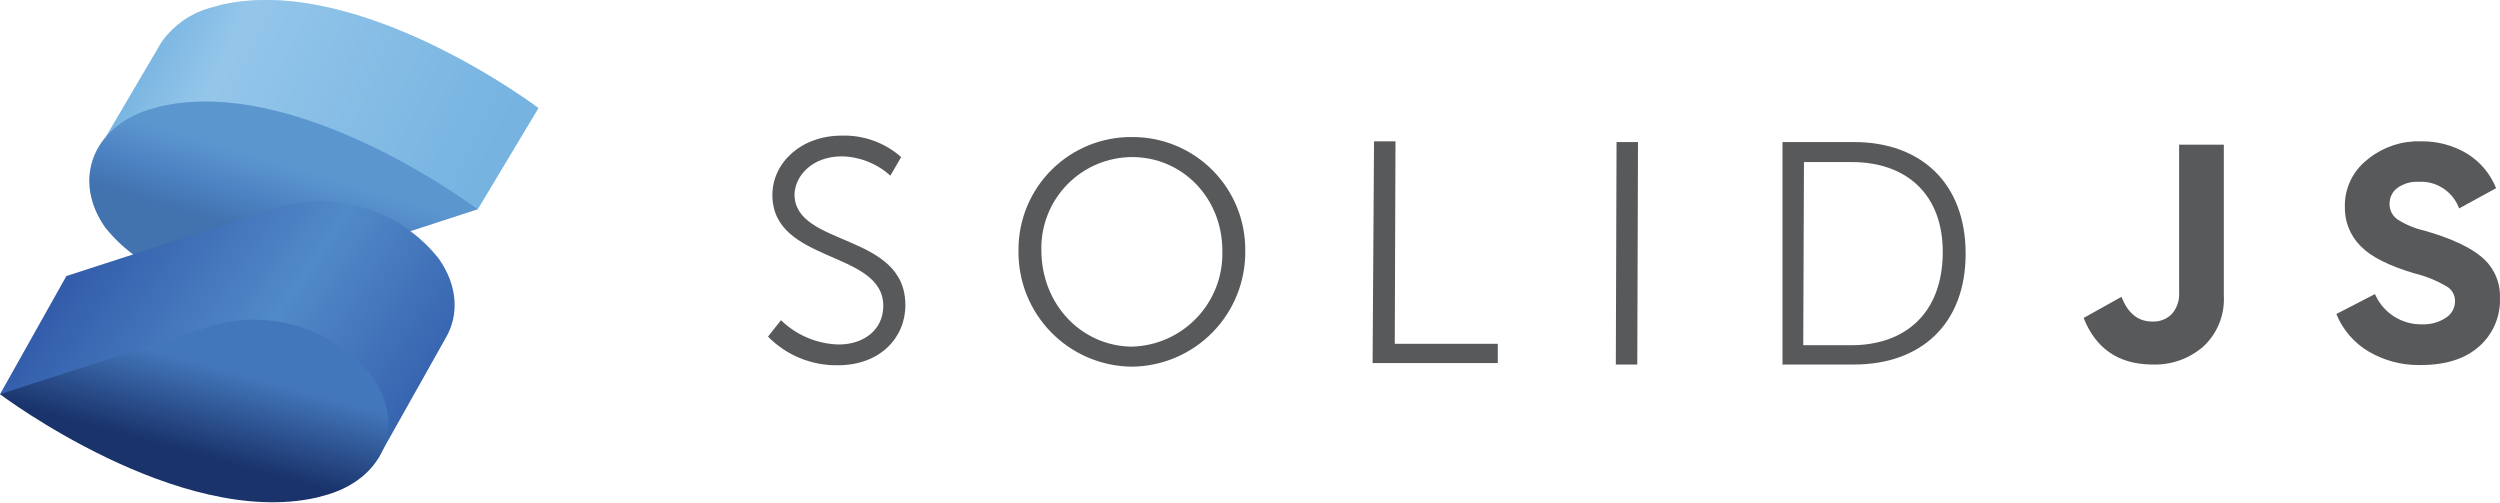
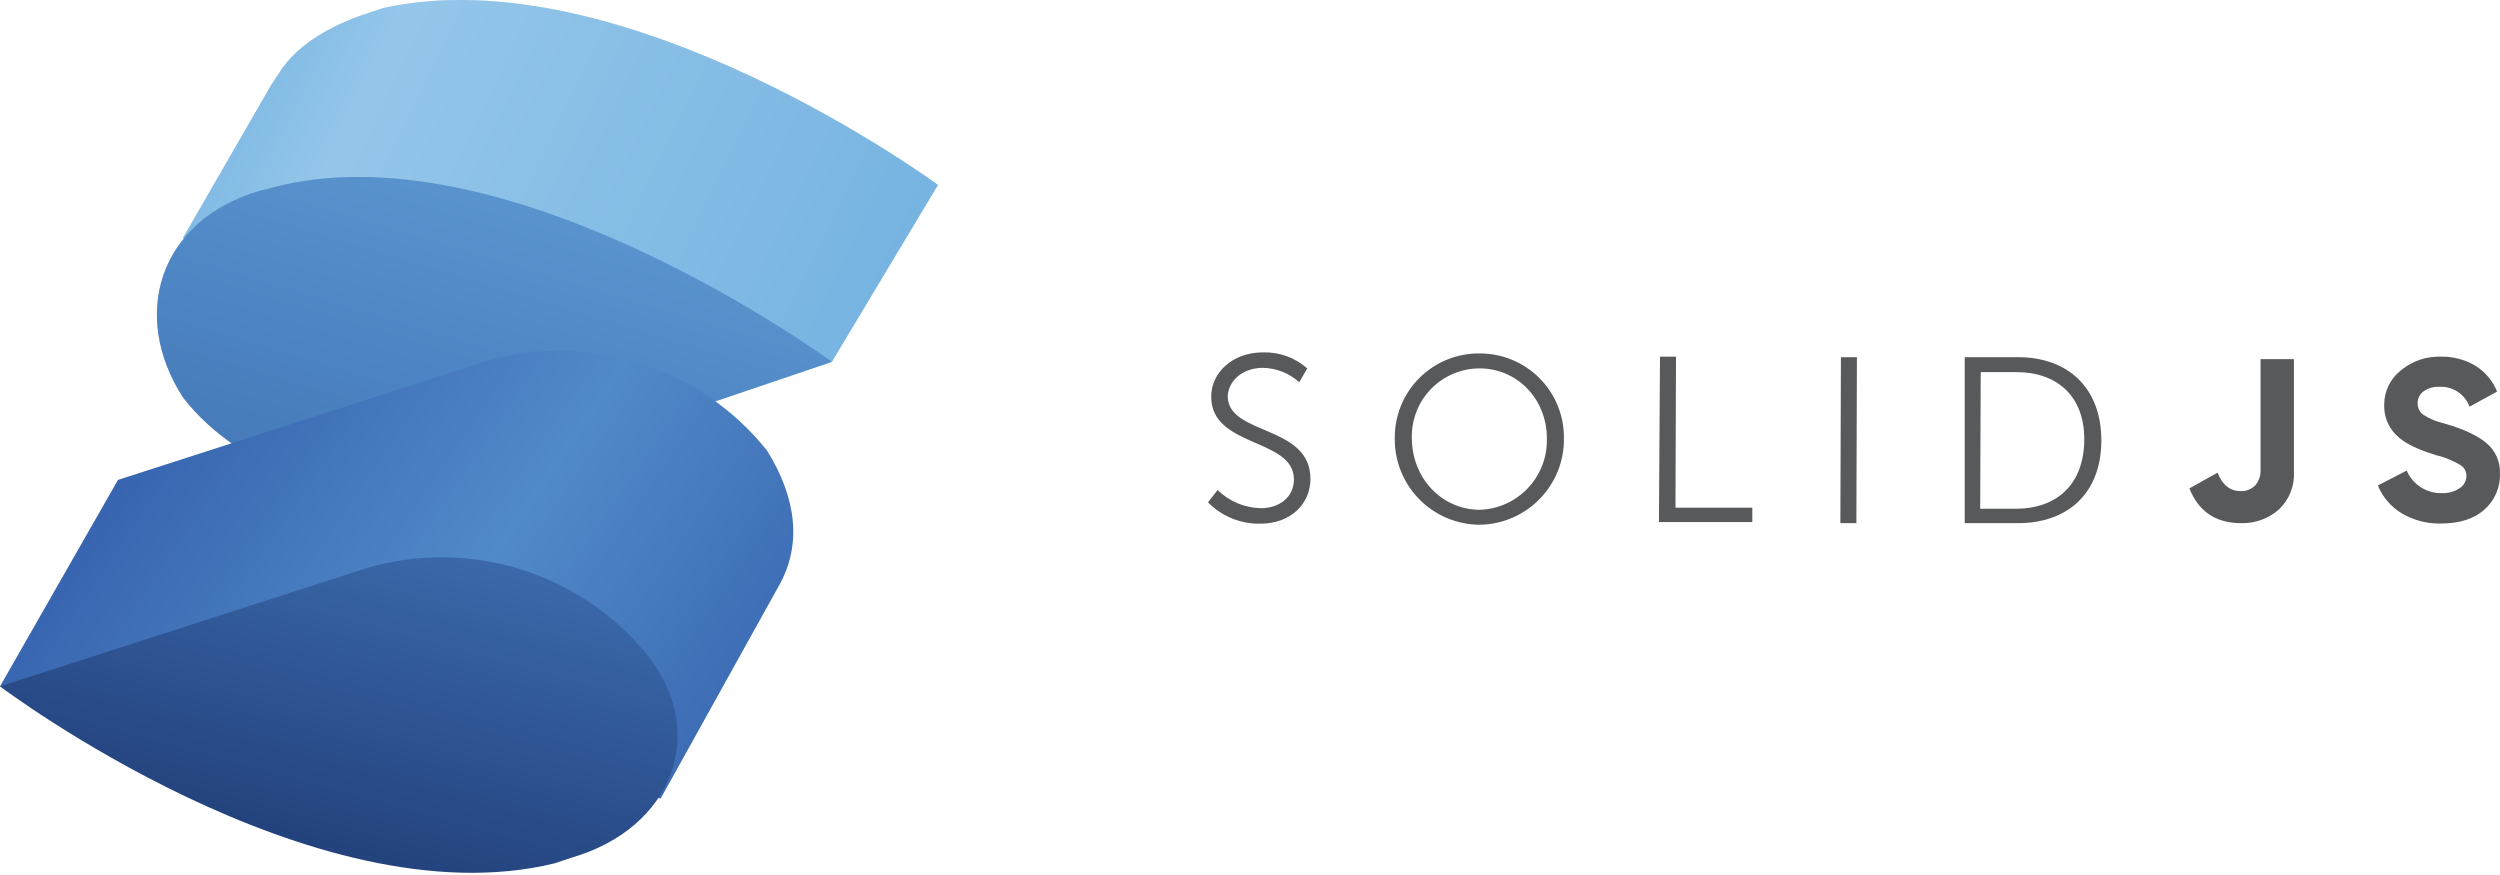
- <svg xmlns="http://www.w3.org/2000/svg" width="512px" height="103px" viewBox="0 0 512 103" version="1.1" preserveAspectRatio="xMidYMid">
+ <svg xmlns="http://www.w3.org/2000/svg" width="512px" height="179px" viewBox="0 0 512 179" version="1.1" preserveAspectRatio="xMidYMid">
  <defs>
-     <linearGradient x1="-6.104%" y1="38.125%" x2="91.398%" y2="61.055%" id="linearGradient-1">
-       <stop stop-color="#76B3E1" offset="10%" />
-       <stop stop-color="#DCF2FD" offset="30%" />
-       <stop stop-color="#76B3E1" offset="100%" />
+     <linearGradient id="solid-1" gradientUnits="userSpaceOnUse" x1="27.5" y1="3" x2="152" y2="63.5" gradientTransform="matrix(1.208176, 0, 0, 1.208176, -4.832704, -4.41178)">
+       <stop offset="0.1" stop-color="#76b3e1" />
+       <stop offset="0.3" stop-color="#dcf2fd" />
+       <stop offset="1" stop-color="#76b3e1" />
    </linearGradient>
-     <linearGradient x1="57.079%" y1="38.599%" x2="38.061%" y2="68.413%" id="linearGradient-2">
-       <stop stop-color="#76B3E1" offset="0%" />
-       <stop stop-color="#4377BB" offset="50%" />
-       <stop stop-color="#1F3B77" offset="100%" />
+     <linearGradient id="solid-2" gradientUnits="userSpaceOnUse" x1="95.8" y1="32.6" x2="74" y2="105.2" gradientTransform="matrix(1.208176, 0, 0, 1.208176, -4.832704, -4.41178)">
+       <stop offset="0" stop-color="#76b3e1" />
+       <stop offset="0.5" stop-color="#4377bb" />
+       <stop offset="1" stop-color="#1f3b77" />
    </linearGradient>
-     <linearGradient x1="10.699%" y1="34.589%" x2="104.477%" y2="70.659%" id="linearGradient-3">
-       <stop stop-color="#315AA9" offset="0%" />
-       <stop stop-color="#518AC8" offset="50%" />
-       <stop stop-color="#315AA9" offset="100%" />
+     <linearGradient id="solid-3" gradientUnits="userSpaceOnUse" x1="18.4" y1="64.2" x2="144.3" y2="149.8" gradientTransform="matrix(1.208176, 0, 0, 1.208176, -4.832704, -4.41178)">
+       <stop offset="0" stop-color="#315aa9" />
+       <stop offset="0.5" stop-color="#518ac8" />
+       <stop offset="1" stop-color="#315aa9" />
    </linearGradient>
-     <linearGradient x1="62.105%" y1="29.395%" x2="17.797%" y2="105.801%" id="linearGradient-4">
-       <stop stop-color="#4377BB" offset="0%" />
-       <stop stop-color="#1A336B" offset="50%" />
-       <stop stop-color="#1A336B" offset="100%" />
+     <linearGradient id="solid-4" gradientUnits="userSpaceOnUse" x1="75.2" y1="74.5" x2="24.4" y2="260.8" gradientTransform="matrix(1.208176, 0, 0, 1.208176, -4.832704, -4.41178)">
+       <stop offset="0" stop-color="#4377bb" />
+       <stop offset="0.5" stop-color="#1a336b" />
+       <stop offset="1" stop-color="#1a336b" />
    </linearGradient>
  </defs>
+   <g transform="translate(247.3956, 72.16075)" fill="#58595B">
+     <path d="M1.967,28.203 C4.342,30.516 7.505,31.844 10.82,31.919 C14.536,31.919 17.596,29.734 17.596,26.018 C17.596,17.493 0.656,19.569 0.656,9.077 C0.656,4.159 5.027,0.006 11.257,0.006 C14.588,-0.093 17.831,1.079 20.329,3.285 L18.689,6.126 C16.652,4.273 14.011,3.224 11.257,3.175 C6.885,3.175 4.153,6.017 4.044,8.968 C4.044,17.056 20.984,14.76 20.984,25.908 C20.984,30.936 17.05,35.089 10.711,35.089 C6.691,35.168 2.816,33.587 0,30.717 L1.967,28.203 Z M55.63,0.224 C60.235,0.204 64.656,2.031 67.902,5.298 C71.148,8.565 72.948,12.997 72.898,17.602 C72.957,22.24 71.17,26.711 67.932,30.031 C64.693,33.352 60.268,35.25 55.63,35.307 L55.521,35.307 C50.883,35.25 46.458,33.352 43.219,30.031 C39.981,26.711 38.194,22.24 38.253,17.602 L38.253,17.493 C38.232,12.888 40.06,8.467 43.326,5.22 C46.593,1.974 51.025,0.175 55.63,0.224 M55.521,32.247 C63.364,32.068 69.578,25.566 69.401,17.722 L69.401,17.602 C69.401,9.514 63.281,3.285 55.63,3.285 C51.893,3.29 48.316,4.799 45.704,7.472 C43.093,10.145 41.668,13.757 41.75,17.493 C41.75,25.799 47.87,32.138 55.521,32.247 M92.571,0.88 L95.85,0.88 L95.741,31.81 L111.479,31.81 L111.479,34.761 L92.353,34.761 L92.571,0.88 Z M129.622,0.989 L132.9,0.989 L132.791,34.98 L129.512,34.98 L129.622,0.989 Z M154.978,0.989 L165.907,0.989 C176.071,0.989 182.957,7.219 182.957,18.039 C182.957,28.859 176.071,34.98 165.907,34.98 L154.978,34.98 L154.978,0.989 Z M165.47,32.029 C173.776,32.029 179.35,27.11 179.459,18.039 C179.568,8.968 173.885,4.05 165.579,4.05 L158.256,4.05 L158.147,32.029 L165.47,32.029 Z" />
+     <path d="M211.223,34.976 L211.559,34.98 C214.386,35.067 217.141,34.083 219.275,32.225 C221.419,30.233 222.565,27.388 222.4,24.466 L222.4,1.394 L215.57,1.394 L215.57,23.963 C215.646,25.156 215.254,26.333 214.477,27.242 C213.739,27.99 212.735,28.411 211.691,28.417 L211.449,28.411 C209.307,28.411 207.744,27.154 206.761,24.64 L200.99,27.865 C202.84,32.498 206.251,34.868 211.223,34.976 L211.223,34.976 Z M252.032,35.06 L252.5,35.056 C256.292,35.056 259.265,34.116 261.396,32.225 C263.523,30.358 264.699,27.633 264.598,24.804 C264.686,22.429 263.679,20.145 261.866,18.607 C260.03,17.034 257.09,15.678 253.046,14.52 C251.587,14.191 250.196,13.611 248.937,12.804 C248.17,12.27 247.719,11.389 247.735,10.454 C247.708,9.487 248.157,8.568 248.937,7.995 C249.861,7.335 250.983,7.008 252.117,7.066 C254.871,6.881 257.415,8.538 258.358,11.132 L264.008,8.039 C263.131,5.842 261.572,3.984 259.56,2.738 C257.399,1.461 254.922,0.817 252.412,0.88 C249.571,0.803 246.797,1.724 244.57,3.478 L244.27,3.722 C242.163,5.381 240.925,7.901 240.891,10.572 L240.893,10.88 C240.839,13.085 241.675,15.214 243.205,16.79 L243.428,17.012 C244.951,18.542 247.636,19.886 251.483,21.045 C253.219,21.46 254.884,22.13 256.423,23.034 C257.247,23.495 257.747,24.374 257.724,25.318 C257.718,26.346 257.186,27.299 256.314,27.843 C255.244,28.54 253.984,28.887 252.707,28.837 C249.585,28.913 246.729,27.083 245.494,24.214 L239.592,27.263 C240.563,29.652 242.286,31.658 244.499,32.98 C246.785,34.327 249.384,35.044 252.032,35.06 L252.032,35.06 Z" />
+   </g>
  <g>
-     <g>
-       <path d="M110.277,22.132 C110.277,22.132 73.723,-5.471 45.359,0.976 L42.869,1.664 C38.99,2.782 35.597,5.165 33.228,8.433 C32.846,8.988 32.499,9.565 32.188,10.162 L21.713,27.963 L39.807,31.494 C47.295,36.774 56.677,38.617 65.607,36.563 L97.839,42.863 L110.277,22.132 Z" fill="#76B3E1" />
-       <path d="M110.277,22.132 C110.277,22.132 73.723,-5.471 45.359,0.976 L42.869,1.664 C38.99,2.782 35.597,5.165 33.228,8.433 C32.846,8.988 32.499,9.565 32.188,10.162 L21.713,27.963 L39.807,31.494 C47.295,36.774 56.677,38.617 65.607,36.563 L97.839,42.863 L110.277,22.132 Z" fill="url(#linearGradient-1)" opacity="0.3" />
-       <path d="M32.906,21.78 L30.401,22.483 C18.826,26.219 14.871,37.046 21.522,46.54 C29.378,56.418 42.446,60.534 54.545,56.942 L97.795,42.863 C97.795,42.863 61.314,15.334 32.906,21.78 Z" fill="#518AC8" />
-       <path d="M32.906,21.78 L30.401,22.483 C18.826,26.219 14.871,37.046 21.522,46.54 C29.378,56.418 42.446,60.534 54.545,56.942 L97.795,42.863 C97.795,42.863 61.314,15.334 32.906,21.78 Z" fill="url(#linearGradient-2)" opacity="0.3" />
-       <path d="M89.883,53.001 C82.038,43.069 68.934,38.92 56.802,42.526 L13.596,56.532 L0,80.735 L77.401,93.921 L91.275,69.234 C94.044,64.502 93.766,58.539 89.883,53.001 Z" fill="url(#linearGradient-3)" />
-       <path d="M76.287,77.205 C68.447,67.313 55.388,63.169 43.279,66.729 L0,80.735 C0,80.735 36.627,108.338 64.918,101.891 L67.409,101.203 C78.998,97.525 82.954,86.698 76.287,77.205 Z" fill="url(#linearGradient-4)" />
-     </g>
-     <path d="M159.944,65.572 C163.128,68.672 167.368,70.452 171.811,70.553 C176.793,70.553 180.895,67.623 180.895,62.642 C180.895,51.214 158.186,53.998 158.186,39.933 C158.186,33.34 164.046,27.772 172.397,27.772 C176.862,27.64 181.21,29.211 184.558,32.168 L182.345,35.977 C179.615,33.493 176.074,32.087 172.383,32.021 C166.522,32.021 162.86,35.83 162.713,39.786 C162.713,50.628 185.422,47.551 185.422,62.495 C185.422,69.234 180.148,74.802 171.65,74.802 C166.262,74.908 161.067,72.788 157.292,68.941 L159.944,65.572 Z M231.88,28.065 C238.053,28.038 243.98,30.488 248.331,34.867 C252.683,39.246 255.095,45.187 255.029,51.36 C255.107,57.578 252.712,63.571 248.37,68.022 C244.029,72.474 238.097,75.018 231.88,75.095 L231.734,75.095 C225.516,75.018 219.585,72.474 215.243,68.022 C210.902,63.571 208.507,57.578 208.585,51.36 L208.585,51.214 C208.557,45.041 211.007,39.114 215.386,34.763 C219.765,30.411 225.707,27.999 231.88,28.065 Z M231.734,70.993 C242.248,70.753 250.578,62.036 250.34,51.522 L250.34,51.36 C250.34,40.519 242.136,32.168 231.88,32.168 C226.871,32.174 222.075,34.197 218.574,37.781 C215.074,41.364 213.163,46.206 213.273,51.214 C213.273,62.349 221.478,70.846 231.734,70.993 Z M281.4,28.944 L285.796,28.944 L285.649,70.407 L306.746,70.407 L306.746,74.362 L281.107,74.362 L281.4,28.944 Z M331.067,29.091 L335.462,29.091 L335.316,74.655 L330.92,74.655 L331.067,29.091 Z M365.057,29.091 L379.708,29.091 C393.333,29.091 402.563,37.442 402.563,51.946 C402.563,66.451 393.333,74.655 379.708,74.655 L365.057,74.655 L365.057,29.091 Z M379.122,70.7 C390.257,70.7 397.729,64.107 397.875,51.946 C398.022,39.786 390.403,33.193 379.268,33.193 L369.452,33.193 L369.306,70.7 L379.122,70.7 Z" fill="#58595B" />
-     <path d="M440.414,74.65 L440.905,74.655 C444.695,74.772 448.389,73.453 451.248,70.963 C454.013,68.395 455.539,64.771 455.456,61.013 L455.439,60.561 L455.439,29.633 L446.282,29.633 L446.282,59.887 C446.385,61.487 445.859,63.064 444.817,64.282 C443.827,65.286 442.482,65.85 441.082,65.858 L440.758,65.85 C437.997,65.85 435.954,64.292 434.629,61.177 L434.473,60.796 L426.723,65.118 C429.192,71.325 433.756,74.502 440.414,74.65 Z M495.16,74.764 L495.787,74.758 C500.871,74.758 504.856,73.498 507.713,70.963 C510.562,68.459 512.133,64.806 511.991,61.015 C512.109,57.831 510.759,54.769 508.328,52.708 C505.867,50.599 501.926,48.782 496.505,47.229 C494.549,46.788 492.685,46.01 490.996,44.929 C489.969,44.212 489.364,43.031 489.385,41.779 C489.349,40.482 489.951,39.25 490.996,38.482 C492.236,37.597 493.739,37.158 495.26,37.237 C498.832,36.996 502.141,39.069 503.496,42.355 L503.625,42.687 L511.2,38.541 C510.027,35.597 507.936,33.11 505.237,31.45 C502.348,29.729 499.031,28.861 495.67,28.944 C491.861,28.841 488.143,30.076 485.158,32.426 L484.755,32.754 C481.822,35.064 480.146,38.618 480.228,42.35 C480.155,45.306 481.277,48.159 483.328,50.272 L483.627,50.569 C485.659,52.62 489.258,54.422 494.425,55.975 C496.752,56.532 498.984,57.43 501.047,58.642 C502.151,59.261 502.822,60.439 502.79,61.704 C502.783,63.082 502.069,64.359 500.9,65.088 C499.466,66.023 497.776,66.489 496.066,66.422 C492.01,66.52 488.291,64.221 486.557,60.581 L486.396,60.224 L478.484,64.312 C479.786,67.513 482.095,70.203 485.063,71.974 C488.127,73.781 491.611,74.741 495.16,74.764 L495.16,74.764 Z" fill="#58595B" />
+     <path d="M 192.1 37.874 C 192.1 37.874 128.067 -9.244 78.531 1.629 L 74.907 2.837 C 67.658 5.254 61.617 8.878 57.992 13.711 L 55.576 17.335 L 37.453 48.748 L 68.866 54.789 C 82.156 63.246 99.07 66.871 114.777 63.246 L 170.353 74.12 L 192.1 37.874 Z" fill="#76b3e1" />
+     <path d="M 192.1 37.874 C 192.1 37.874 128.067 -9.244 78.531 1.629 L 74.907 2.837 C 67.658 5.254 61.617 8.878 57.992 13.711 L 55.576 17.335 L 37.453 48.748 L 68.866 54.789 C 82.156 63.246 99.07 66.871 114.777 63.246 L 170.353 74.12 L 192.1 37.874 Z" opacity=".3" fill="url(#solid-1)" />
+     <path d="M 57.992 37.874 L 53.16 39.083 C 32.621 45.123 26.58 64.454 37.453 81.369 C 49.535 97.075 74.907 105.532 95.446 99.491 L 170.353 74.12 C 170.353 74.12 106.319 27.001 57.992 37.874 Z" fill="#518ac8" />
+     <path d="M 57.992 37.874 L 53.16 39.083 C 32.621 45.123 26.58 64.454 37.453 81.369 C 49.535 97.075 74.907 105.532 95.446 99.491 L 170.353 74.12 C 170.353 74.12 106.319 27.001 57.992 37.874 Z" opacity=".3" fill="url(#solid-2)" />
+     <path d="M 157.063 92.242 C 143.226 74.956 120.288 67.788 99.07 74.12 L 24.164 98.283 L 0 140.569 L 135.316 163.525 L 159.479 120.03 C 164.312 111.573 163.104 101.908 157.063 92.242 Z" fill="url(#solid-3)" />
+     <path d="M 132.899 134.528 C 119.062 117.242 96.125 110.074 74.907 116.406 L 0 140.569 C 0 140.569 64.033 188.896 113.569 176.815 L 117.193 175.606 C 137.732 169.566 144.981 150.235 132.899 134.528 Z" fill="url(#solid-4)" />
  </g>
</svg>
